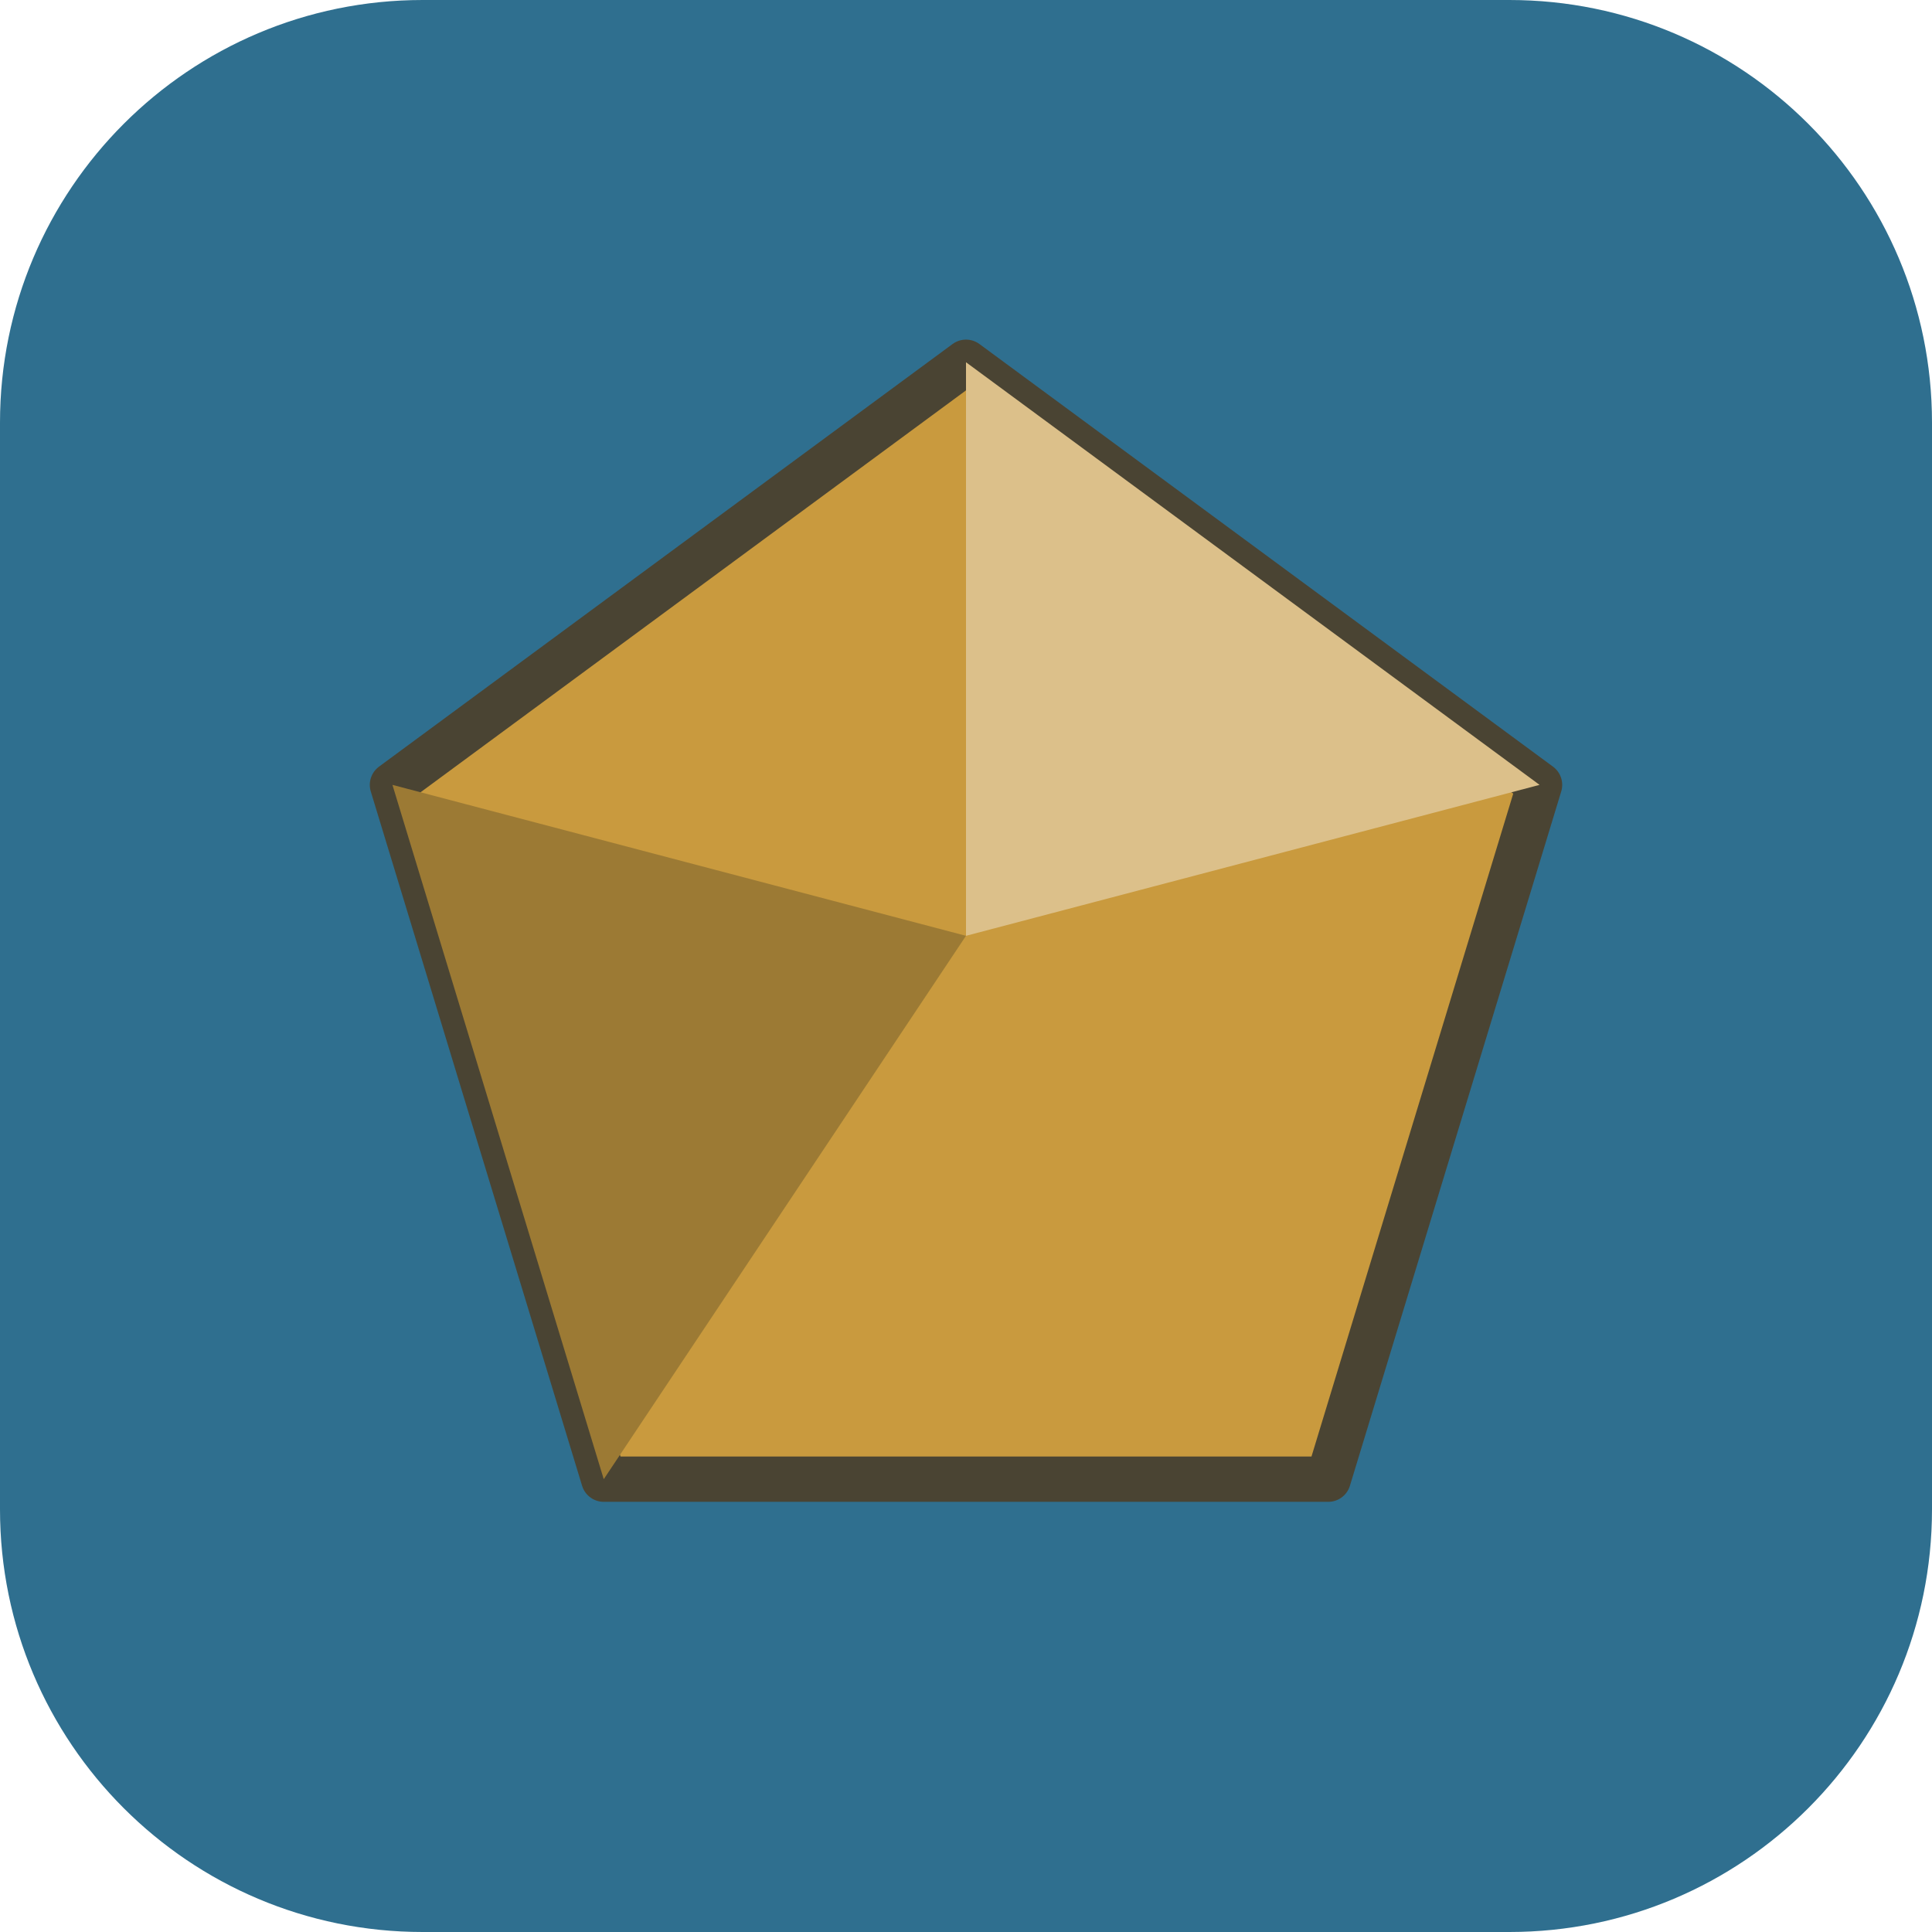
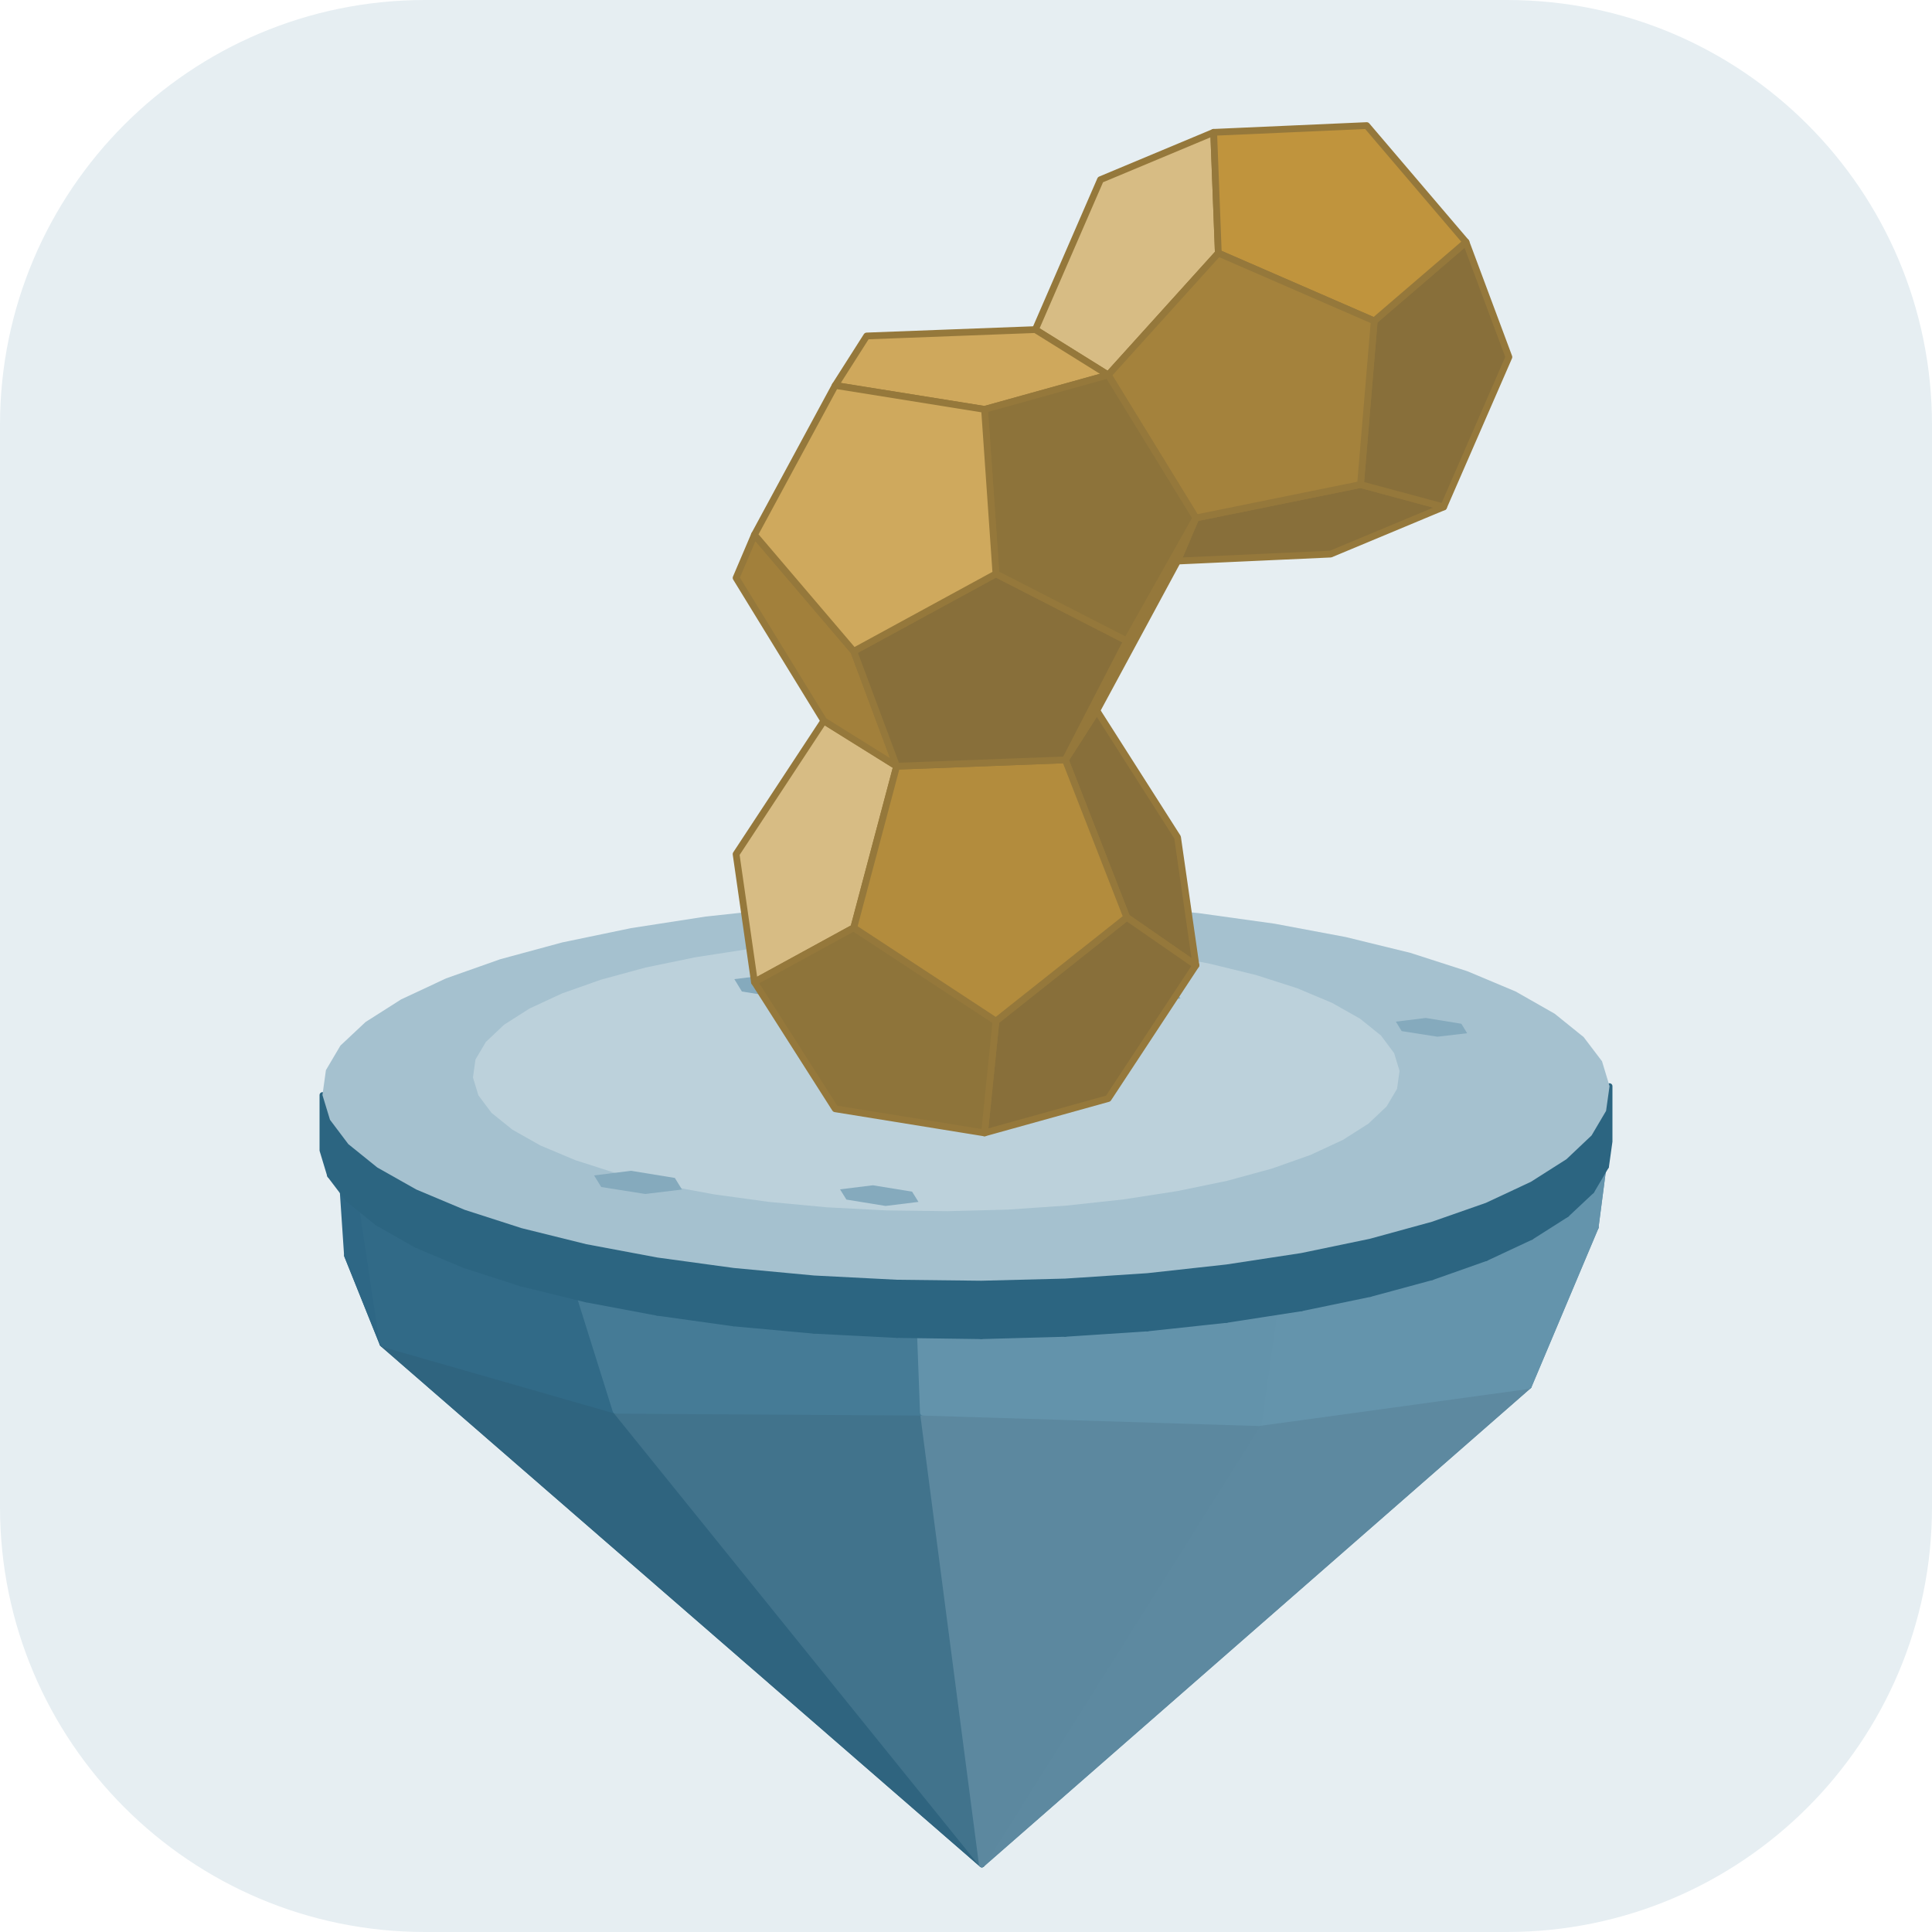
- <svg xmlns="http://www.w3.org/2000/svg" viewBox="0 0 64 64">
-   <rect width="64" height="64" rx="14" fill="#2F6F8F" />
-   <path d="M32 12 L51 26 L44 49 L20 49 L13 26 Z" fill="#C99A3E" stroke="#4A4433" stroke-width="1.5" stroke-linejoin="round" />
-   <path d="M32 12 L51 26 L32 31 Z" fill="#DCC08A" />
-   <path d="M13 26 L32 31 L20 49 Z" fill="#9C7A34" />
+ <svg xmlns="http://www.w3.org/2000/svg" viewBox="0 0 100 100">
+   <rect width="100" height="100" rx="22" fill="#E6EEF2" />
+   <polygon fill="#6494AC" stroke="#6494AC" points="76.68,53.41 83.23,58.61 82.59,63.53 74.32,61.16" style="stroke-width: 0.3px; stroke-linejoin: round" />
+   <polygon fill="#5D89A0" stroke="#5D89A0" points="74.32,61.16 82.59,63.53 50.82,96.50" style="stroke-width: 0.3px; stroke-linejoin: round" />
+   <polygon fill="#2C617C" stroke="#2C617C" points="19.80,69.56 17.96,64.98 50.82,96.50" style="stroke-width: 0.3px; stroke-linejoin: round" />
+   <polygon fill="#2E6785" stroke="#2E6785" points="18.78,62.75 17.44,57.22 17.96,64.98 19.80,69.56" style="stroke-width: 0.3px; stroke-linejoin: round" />
+   <polygon fill="#5D89A0" stroke="#5D89A0" points="82.59,63.53 79.13,71.74 50.82,96.50" style="stroke-width: 0.3px; stroke-linejoin: round" />
+   <polygon fill="#6494AC" stroke="#6494AC" points="83.23,58.61 79.24,64.03 79.13,71.74 82.59,63.53" style="stroke-width: 0.3px; stroke-linejoin: round" />
+   <polygon fill="#2F647F" stroke="#2F647F" points="31.86,73.02 19.80,69.56 50.82,96.50" style="stroke-width: 0.3px; stroke-linejoin: round" />
+   <polygon fill="#5D89A0" stroke="#5D89A0" points="79.13,71.74 65.16,73.66 50.82,96.50" style="stroke-width: 0.3px; stroke-linejoin: round" />
+   <polygon fill="#41738C" stroke="#41738C" points="47.77,73.12 31.86,73.02 50.82,96.50" style="stroke-width: 0.3px; stroke-linejoin: round" />
+   <polygon fill="#5C889F" stroke="#5C889F" points="65.16,73.66 47.77,73.12 50.82,96.50" style="stroke-width: 0.3px; stroke-linejoin: round" />
+   <polygon fill="#316A87" stroke="#316A87" points="30.03,67.19 18.78,62.75 19.80,69.56 31.86,73.02" style="stroke-width: 0.3px; stroke-linejoin: round" />
+   <polygon fill="#6494AC" stroke="#6494AC" points="79.24,64.03 65.96,67.96 65.16,73.66 79.13,71.74" style="stroke-width: 0.3px; stroke-linejoin: round" />
+   <polygon fill="#457B96" stroke="#457B96" points="47.62,69.13 30.03,67.19 31.86,73.02 47.77,73.12" style="stroke-width: 0.3px; stroke-linejoin: round" />
+   <polygon fill="#6393AB" stroke="#6393AB" points="65.96,67.96 47.62,69.13 47.77,73.12 65.16,73.66" style="stroke-width: 0.3px; stroke-linejoin: round" />
+   <polygon fill="#2C6581" stroke="#2C6581" points="79.24,61.17 79.24,64.03 76.91,65.12 76.91,62.26" style="stroke-width: 0.3px; stroke-linejoin: round" />
+   <polygon fill="#2C6581" stroke="#2C6581" points="76.91,62.26 76.91,65.12 74.11,66.11 74.11,63.24" style="stroke-width: 0.3px; stroke-linejoin: round" />
+   <polygon fill="#2C6581" stroke="#2C6581" points="74.11,63.24 74.11,66.11 70.90,66.98 70.90,64.12" style="stroke-width: 0.3px; stroke-linejoin: round" />
+   <polygon fill="#2C6581" stroke="#2C6581" points="70.90,64.12 70.90,66.98 67.34,67.72 67.34,64.86" style="stroke-width: 0.3px; stroke-linejoin: round" />
+   <polygon fill="#2C6581" stroke="#2C6581" points="67.34,64.86 67.34,67.72 63.47,68.32 63.47,65.45" style="stroke-width: 0.3px; stroke-linejoin: round" />
+   <polygon fill="#2C6581" stroke="#2C6581" points="63.47,65.45 63.47,68.32 59.38,68.76 59.38,65.90" style="stroke-width: 0.3px; stroke-linejoin: round" />
+   <polygon fill="#2C6581" stroke="#2C6581" points="59.38,65.90 59.38,68.76 55.13,69.04 55.13,66.18" style="stroke-width: 0.3px; stroke-linejoin: round" />
+   <polygon fill="#2C6581" stroke="#2C6581" points="55.13,66.18 55.13,69.04 50.79,69.16 50.79,66.29" style="stroke-width: 0.3px; stroke-linejoin: round" />
+   <polygon fill="#2C6581" stroke="#2C6581" points="50.79,66.29 50.79,69.16 46.43,69.10 46.43,66.24" style="stroke-width: 0.3px; stroke-linejoin: round" />
+   <polygon fill="#2C6581" stroke="#2C6581" points="46.43,66.24 46.43,69.10 42.14,68.88 42.14,66.02" style="stroke-width: 0.3px; stroke-linejoin: round" />
+   <polygon fill="#2C6581" stroke="#2C6581" points="42.14,66.02 42.14,68.88 37.98,68.50 37.98,65.63" style="stroke-width: 0.3px; stroke-linejoin: round" />
+   <polygon fill="#2C6581" stroke="#2C6581" points="37.98,65.63 37.98,68.50 34.03,67.95 34.03,65.09" style="stroke-width: 0.3px; stroke-linejoin: round" />
+   <polygon fill="#2C6581" stroke="#2C6581" points="34.03,65.09 34.03,67.95 30.35,67.26 30.35,64.40" style="stroke-width: 0.3px; stroke-linejoin: round" />
+   <polygon fill="#2C6581" stroke="#2C6581" points="30.35,64.40 30.35,67.26 27.00,66.44 27.00,63.57" style="stroke-width: 0.3px; stroke-linejoin: round" />
+   <polygon fill="#2C6581" stroke="#2C6581" points="27.00,63.57 27.00,66.44 24.05,65.49 24.05,62.62" style="stroke-width: 0.3px; stroke-linejoin: round" />
+   <polygon fill="#2C6581" stroke="#2C6581" points="24.05,62.62 24.05,65.49 21.55,64.44 21.55,61.57" style="stroke-width: 0.3px; stroke-linejoin: round" />
+   <polygon fill="#2C6581" stroke="#2C6581" points="21.55,61.57 21.55,64.44 19.53,63.29 19.53,60.43" style="stroke-width: 0.3px; stroke-linejoin: round" />
+   <polygon fill="#2C6581" stroke="#2C6581" points="19.53,60.43 19.53,63.29 18.03,62.08 18.03,59.22" style="stroke-width: 0.3px; stroke-linejoin: round" />
+   <polygon fill="#2C6581" stroke="#2C6581" points="18.03,59.22 18.03,62.08 17.08,60.83 17.08,57.96" style="stroke-width: 0.3px; stroke-linejoin: round" />
+   <polygon fill="#2C6581" stroke="#2C6581" points="17.08,57.96 17.08,60.83 16.69,59.54 16.69,56.68" style="stroke-width: 0.3px; stroke-linejoin: round" />
+   <polygon fill="#2C6581" stroke="#2C6581" points="83.31,56.22 83.31,59.08 83.13,60.37 83.13,57.50" style="stroke-width: 0.3px; stroke-linejoin: round" />
+   <polygon fill="#2C6581" stroke="#2C6581" points="83.13,57.50 83.13,60.37 82.38,61.64 82.38,58.77" style="stroke-width: 0.3px; stroke-linejoin: round" />
+   <polygon fill="#2C6581" stroke="#2C6581" points="82.38,58.77 82.38,61.64 81.08,62.86 81.08,60.00" style="stroke-width: 0.3px; stroke-linejoin: round" />
+   <polygon fill="#2C6581" stroke="#2C6581" points="81.08,60.00 81.08,62.86 79.24,64.03 79.24,61.17" style="stroke-width: 0.3px; stroke-linejoin: round" />
+   <polygon fill="#A5C1CF" points="79.24,61.17 76.91,62.26 74.11,63.24 70.90,64.12 67.34,64.86 63.47,65.45 59.38,65.90 55.13,66.18 50.79,66.29 46.43,66.24 42.14,66.02 37.98,65.63 34.03,65.09 30.35,64.40 27.00,63.57 24.05,62.62 21.55,61.57 19.53,60.43 18.03,59.22 17.08,57.96 16.69,56.68 16.87,55.39 17.62,54.12 18.92,52.90 20.76,51.73 23.09,50.64 25.89,49.65 29.10,48.78 32.66,48.04 36.53,47.44 40.62,47.00 44.87,46.72 49.21,46.60 53.57,46.66 57.86,46.88 62.02,47.26 65.97,47.81 69.65,48.50 73.00,49.32 75.95,50.27 78.45,51.32 80.47,52.47 81.97,53.68 82.92,54.93 83.31,56.22 83.13,57.50 82.38,58.77 81.08,60.00" />
+   <polygon fill="#BCD1DB" points="69.51,59.00 67.83,59.78 65.82,60.49 63.51,61.12 60.94,61.65 58.16,62.08 55.21,62.40 52.15,62.61 49.03,62.69 45.89,62.65 42.80,62.49 39.80,62.21 36.96,61.82 34.31,61.33 31.90,60.73 29.78,60.05 27.97,59.29 26.52,58.47 25.44,57.60 24.76,56.69 24.48,55.77 24.61,54.84 25.15,53.93 26.09,53.04 27.41,52.20 29.09,51.42 31.10,50.71 33.41,50.08 35.98,49.55 38.76,49.12 41.71,48.80 44.77,48.60 47.89,48.51 51.03,48.55 54.12,48.71 57.11,48.99 59.96,49.38 62.61,49.88 65.02,50.47 67.14,51.15 68.95,51.91 70.40,52.73 71.48,53.60 72.16,54.51 72.44,55.43 72.31,56.36 71.77,57.27 70.83,58.16" />
+   <polygon fill="#85AABD" points="35.30,61.57 33.40,61.80 31.12,61.44 30.75,60.84 32.66,60.60 34.93,60.97" />
+   <polygon fill="#85AABD" points="42.85,51.46 40.82,51.71 38.40,51.32 38.01,50.68 40.03,50.43 42.45,50.82" />
+   <polygon fill="#85AABD" points="54.14,49.36 52.51,49.56 50.56,49.24 50.24,48.73 51.88,48.53 53.83,48.84" />
+   <polygon fill="#85AABD" points="46.48,50.52 45.01,50.70 43.25,50.41 42.96,49.95 44.44,49.77 46.20,50.05" />
+   <polygon fill="#85AABD" points="47.54,62.21 45.84,62.42 43.81,62.09 43.48,61.56 45.18,61.35 47.21,61.68" />
+   <polygon fill="#85AABD" points="61.10,51.68 59.38,51.89 57.33,51.56 57.00,51.02 58.72,50.81 60.77,51.14" />
+   <polygon fill="#85AABD" points="59.54,51.57 56.73,51.92 53.38,51.38 52.84,50.49 55.65,50.15 59.00,50.69" />
+   <polygon fill="#85AABD" points="54.83,48.12 53.57,48.27 52.07,48.03 51.83,47.64 53.09,47.48 54.58,47.73" />
+   <polygon fill="#85AABD" points="75.94,53.48 74.40,53.66 72.55,53.37 72.25,52.88 73.80,52.69 75.64,52.99" />
+   <polygon fill="#886F3A" stroke="#95783B" points="58.32,47.48 61.90,49.96 60.95,43.34 56.77,36.78 55.14,39.33" style="stroke-width: 0.35px; stroke-linejoin: round" />
+   <polygon fill="#CFA85C" stroke="#95783B" points="56.77,36.78 49.04,35.53 42.64,37.31 46.41,39.66 55.14,39.33" style="stroke-width: 0.35px; stroke-linejoin: round" />
+   <polygon fill="#A2803B" stroke="#95783B" points="61.90,26.81 57.36,19.41 53.59,17.06 55.81,23.01 60.95,29.04" style="stroke-width: 0.35px; stroke-linejoin: round" />
+   <polygon fill="#886F3A" stroke="#95783B" points="70.42,25.08 61.90,26.81 60.95,29.04 68.87,28.68 74.72,26.24" style="stroke-width: 0.35px; stroke-linejoin: round" />
+   <polygon fill="#886F3A" stroke="#95783B" points="51.55,52.85 50.96,58.64 57.36,56.86 61.90,49.96 58.32,47.48" style="stroke-width: 0.35px; stroke-linejoin: round" />
+   <polygon fill="#D7BC84" stroke="#95783B" points="38.10,44.21 39.05,50.83 44.19,48.02 46.41,39.66 42.64,37.31" style="stroke-width: 0.35px; stroke-linejoin: round" />
+   <polygon fill="#886F3A" stroke="#95783B" points="58.32,33.17 61.90,26.81 60.95,29.04 56.77,36.78 55.14,39.33" style="stroke-width: 0.35px; stroke-linejoin: round" />
+   <polygon fill="#8E743A" stroke="#95783B" points="51.55,52.85 44.19,48.02 39.05,50.83 43.23,57.39 50.96,58.64" style="stroke-width: 0.35px; stroke-linejoin: round" />
+   <polygon fill="#D7BC84" stroke="#95783B" points="63.06,13.10 62.82,6.85 56.96,9.30 53.59,17.06 57.36,19.41" style="stroke-width: 0.35px; stroke-linejoin: round" />
+   <polygon fill="#886F3A" stroke="#95783B" points="74.72,26.24 78.10,18.48 75.88,12.53 71.13,16.61 70.42,25.08" style="stroke-width: 0.35px; stroke-linejoin: round" />
+   <polygon fill="#C0943D" stroke="#95783B" points="71.13,16.61 75.88,12.53 70.74,6.50 62.82,6.85 63.06,13.10" style="stroke-width: 0.35px; stroke-linejoin: round" />
+   <polygon fill="#A2803B" stroke="#95783B" points="38.10,29.91 39.05,27.68 44.19,33.71 46.41,39.66 42.64,37.31" style="stroke-width: 0.35px; stroke-linejoin: round" />
+   <polygon fill="#CFA85C" stroke="#95783B" points="50.96,21.19 43.23,19.95 44.86,17.39 53.59,17.06 57.36,19.41" style="stroke-width: 0.35px; stroke-linejoin: round" />
+   <polygon fill="#B38C3D" stroke="#95783B" points="55.14,39.33 46.41,39.66 44.19,48.02 51.55,52.85 58.32,47.48" style="stroke-width: 0.35px; stroke-linejoin: round" />
+   <polygon fill="#A4823C" stroke="#95783B" points="71.13,16.61 63.06,13.10 57.36,19.41 61.90,26.81 70.42,25.08" style="stroke-width: 0.35px; stroke-linejoin: round" />
+   <polygon fill="#886F3A" stroke="#95783B" points="55.14,39.33 46.41,39.66 44.19,33.71 51.55,29.70 58.32,33.17" style="stroke-width: 0.35px; stroke-linejoin: round" />
+   <polygon fill="#8D733A" stroke="#95783B" points="51.55,29.70 50.96,21.19 57.36,19.41 61.90,26.81 58.32,33.17" style="stroke-width: 0.35px; stroke-linejoin: round" />
+   <polygon fill="#CFA95D" stroke="#95783B" points="51.55,29.70 44.19,33.71 39.05,27.68 43.23,19.95 50.96,21.19" style="stroke-width: 0.35px; stroke-linejoin: round" />
</svg>
